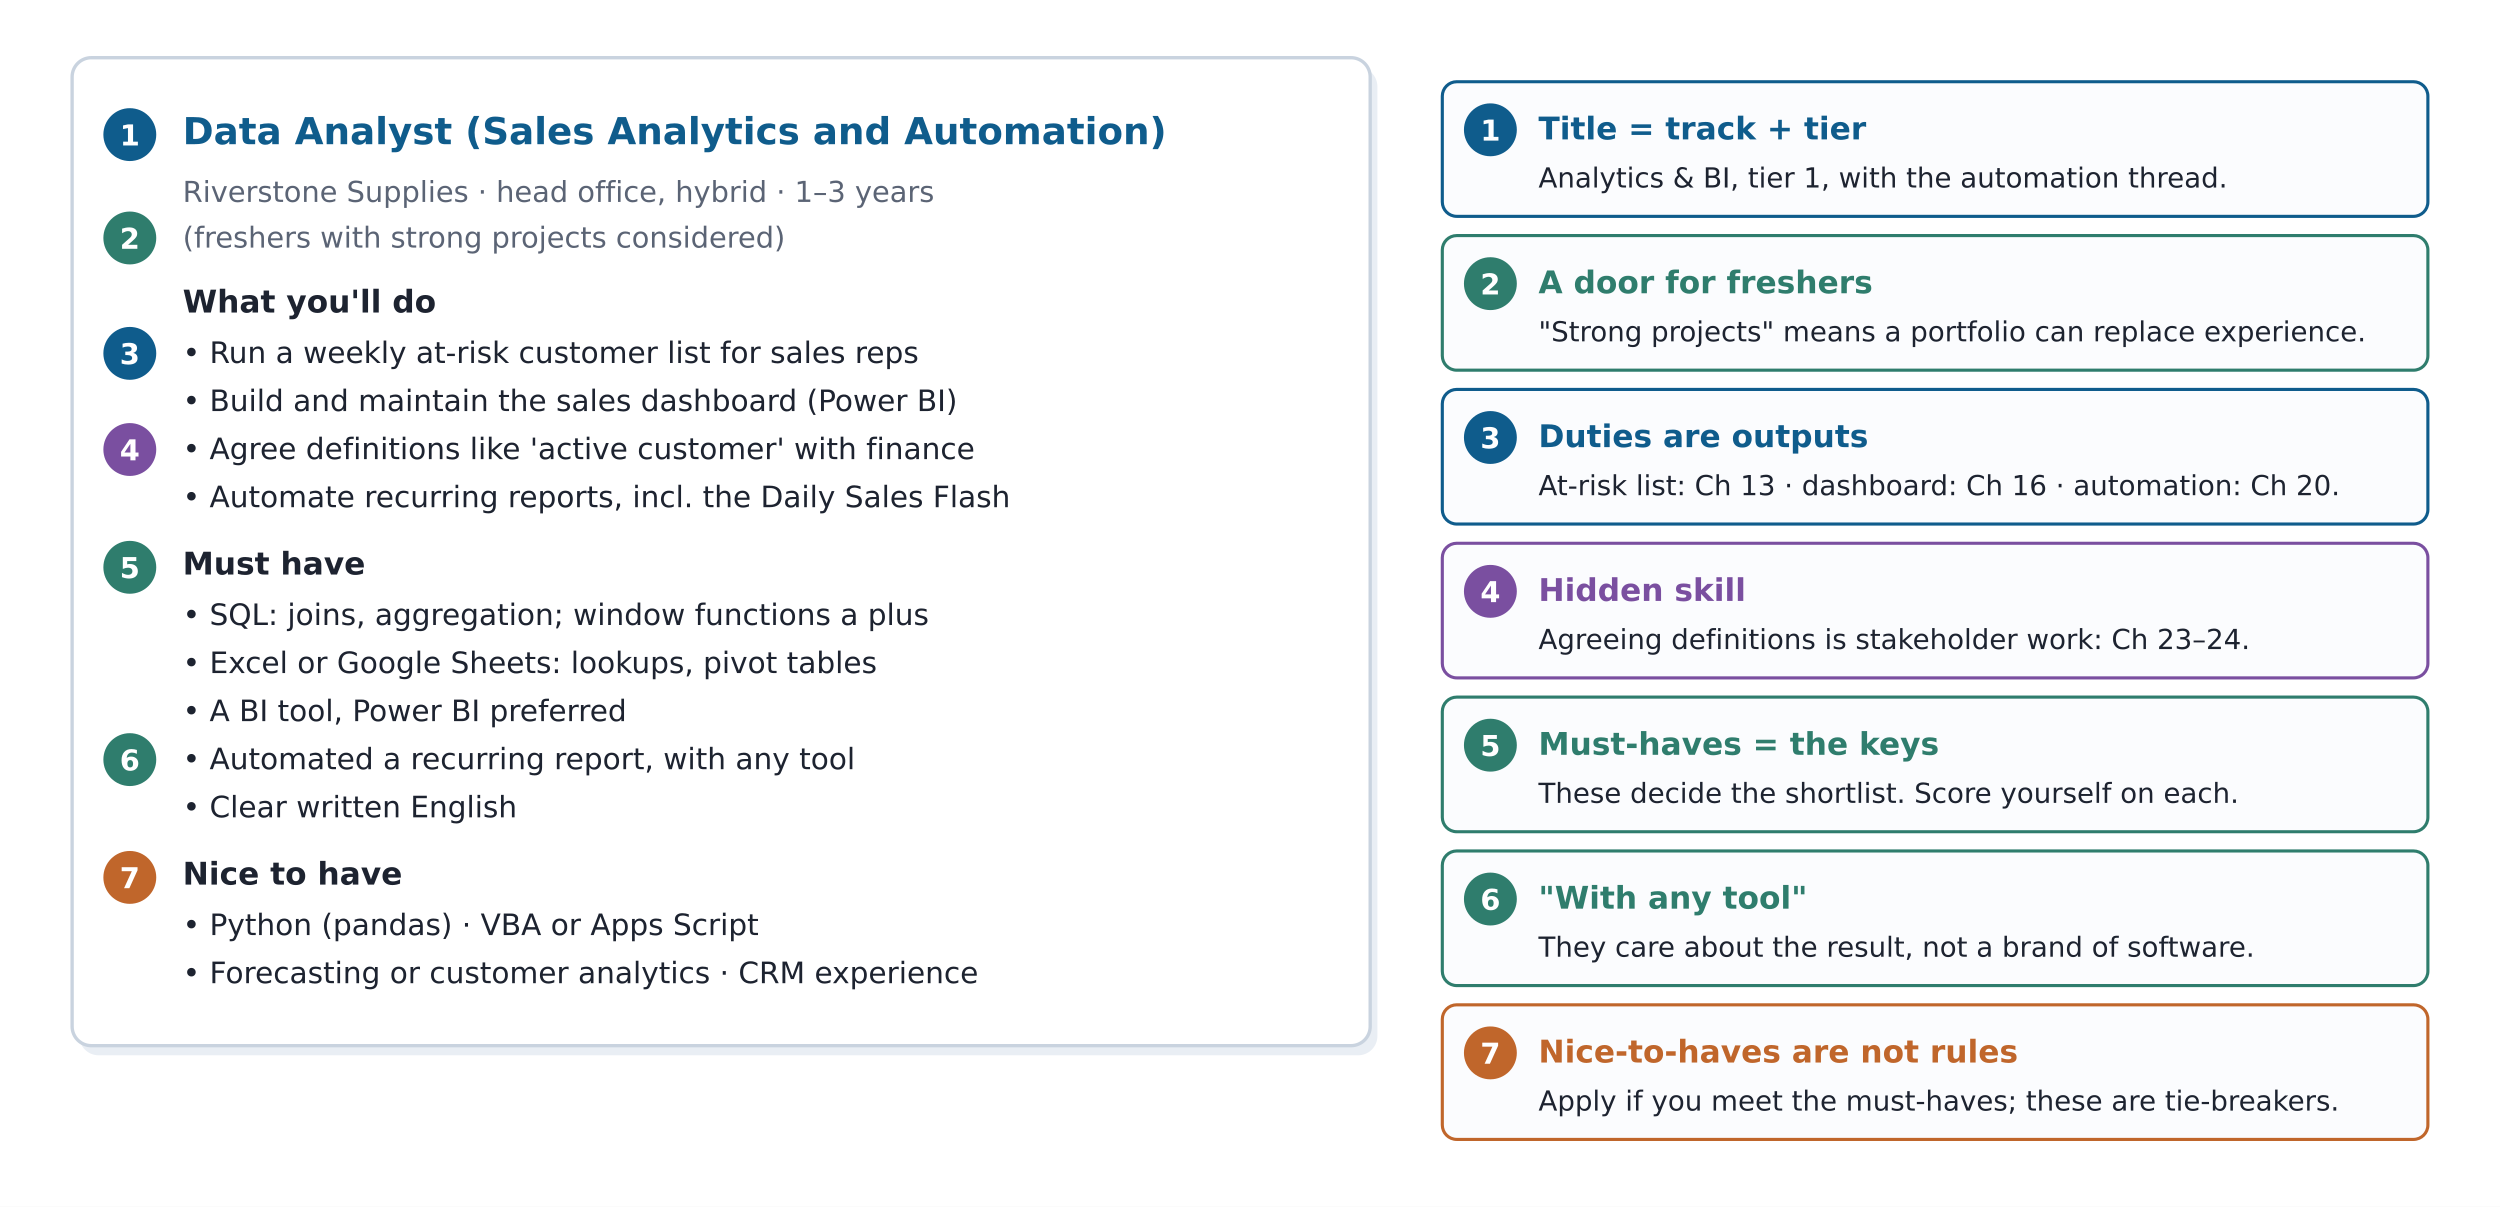
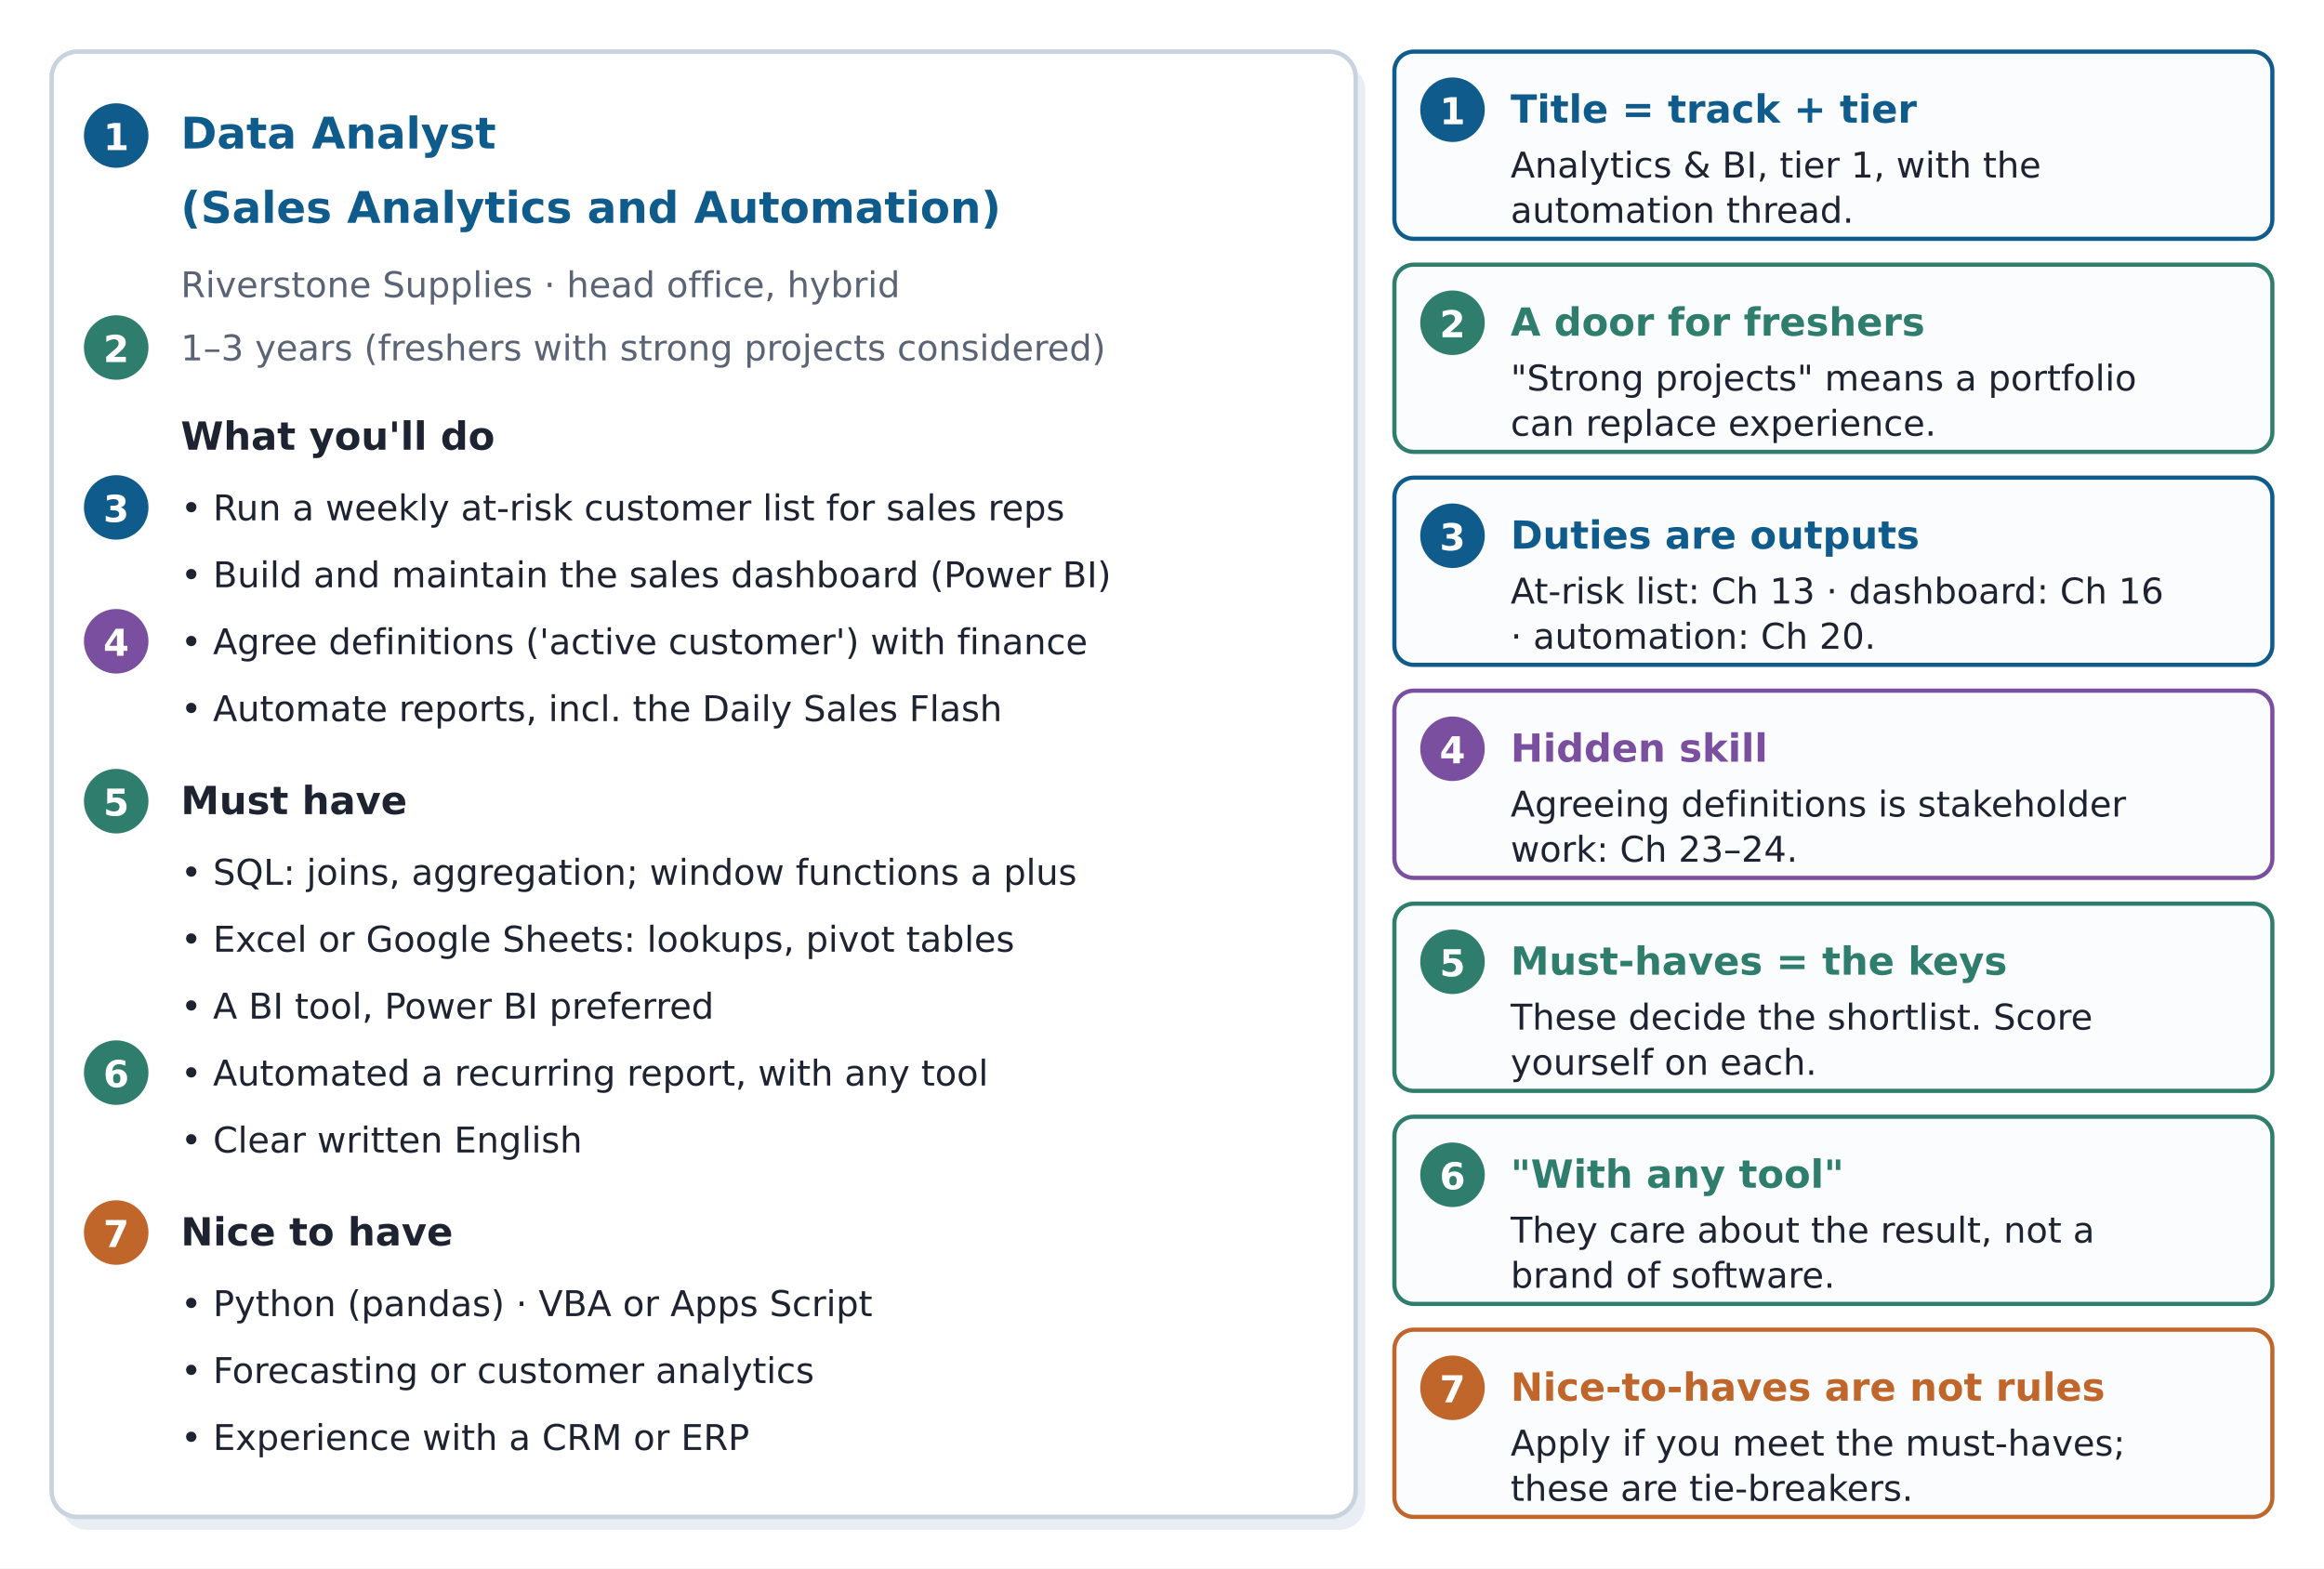
- <svg xmlns="http://www.w3.org/2000/svg" width="1040" height="502" viewBox="0 0 1040 502" font-family="DejaVu Sans, Arial, sans-serif">
-   <rect width="1040" height="502" fill="#ffffff" />
-   <rect x="33" y="28" width="540" height="411" rx="8" fill="#e9eef4" stroke="none" stroke-width="1" />
-   <rect x="30" y="24" width="540" height="411" rx="8" fill="#fff" stroke="#c9d3df" stroke-width="1.4" />
-   <text x="76" y="60" font-size="15.5" fill="#0f5c8c" font-weight="bold" text-anchor="start" font-family="Poppins, DejaVu Sans, sans-serif">Data Analyst (Sales Analytics and Automation)</text>
-   <text x="76" y="84" font-size="12" fill="#5b6475" font-weight="normal" text-anchor="start">Riverstone Supplies · head office, hybrid · 1–3 years</text>
-   <text x="76" y="103" font-size="12" fill="#5b6475" font-weight="normal" text-anchor="start">(freshers with strong projects considered)</text>
-   <text x="76" y="130" font-size="13" fill="#1d2330" font-weight="bold" text-anchor="start">What you'll do</text>
-   <text x="76" y="151" font-size="12.3" fill="#1d2330" font-weight="normal" text-anchor="start">• Run a weekly at-risk customer list for sales reps</text>
-   <text x="76" y="171" font-size="12.3" fill="#1d2330" font-weight="normal" text-anchor="start">• Build and maintain the sales dashboard (Power BI)</text>
-   <text x="76" y="191" font-size="12.3" fill="#1d2330" font-weight="normal" text-anchor="start">• Agree definitions like 'active customer' with finance</text>
-   <text x="76" y="211" font-size="12.3" fill="#1d2330" font-weight="normal" text-anchor="start">• Automate recurring reports, incl. the Daily Sales Flash</text>
-   <text x="76" y="239" font-size="13" fill="#1d2330" font-weight="bold" text-anchor="start">Must have</text>
-   <text x="76" y="260" font-size="12.3" fill="#1d2330" font-weight="normal" text-anchor="start">• SQL: joins, aggregation; window functions a plus</text>
-   <text x="76" y="280" font-size="12.3" fill="#1d2330" font-weight="normal" text-anchor="start">• Excel or Google Sheets: lookups, pivot tables</text>
-   <text x="76" y="300" font-size="12.3" fill="#1d2330" font-weight="normal" text-anchor="start">• A BI tool, Power BI preferred</text>
-   <text x="76" y="320" font-size="12.3" fill="#1d2330" font-weight="normal" text-anchor="start">• Automated a recurring report, with any tool</text>
-   <text x="76" y="340" font-size="12.3" fill="#1d2330" font-weight="normal" text-anchor="start">• Clear written English</text>
-   <text x="76" y="368" font-size="13" fill="#1d2330" font-weight="bold" text-anchor="start">Nice to have</text>
-   <text x="76" y="389" font-size="12.3" fill="#1d2330" font-weight="normal" text-anchor="start">• Python (pandas) · VBA or Apps Script</text>
-   <text x="76" y="409" font-size="12.3" fill="#1d2330" font-weight="normal" text-anchor="start">• Forecasting or customer analytics · CRM experience</text>
-   <circle cx="54" cy="56" r="11" fill="#0f5c8c" />
-   <text x="54" y="60.5" font-size="12" fill="#fff" font-weight="bold" text-anchor="middle">1</text>
-   <rect x="600" y="34" width="410" height="56" rx="6" fill="#fbfcfe" stroke="#0f5c8c" stroke-width="1.3" />
-   <circle cx="620" cy="54" r="11" fill="#0f5c8c" />
-   <text x="620" y="58.5" font-size="12" fill="#fff" font-weight="bold" text-anchor="middle">1</text>
-   <text x="640" y="58" font-size="13" fill="#0f5c8c" font-weight="bold" text-anchor="start">Title = track + tier</text>
-   <text x="640" y="78" font-size="11.5" fill="#1d2330" font-weight="normal" text-anchor="start">Analytics &amp; BI, tier 1, with the automation thread.</text>
-   <circle cx="54" cy="99" r="11" fill="#2f7d6d" />
-   <text x="54" y="103.5" font-size="12" fill="#fff" font-weight="bold" text-anchor="middle">2</text>
-   <rect x="600" y="98" width="410" height="56" rx="6" fill="#fbfcfe" stroke="#2f7d6d" stroke-width="1.3" />
-   <circle cx="620" cy="118" r="11" fill="#2f7d6d" />
-   <text x="620" y="122.5" font-size="12" fill="#fff" font-weight="bold" text-anchor="middle">2</text>
-   <text x="640" y="122" font-size="13" fill="#2f7d6d" font-weight="bold" text-anchor="start">A door for freshers</text>
-   <text x="640" y="142" font-size="11.5" fill="#1d2330" font-weight="normal" text-anchor="start">"Strong projects" means a portfolio can replace experience.</text>
-   <circle cx="54" cy="147" r="11" fill="#0f5c8c" />
-   <text x="54" y="151.5" font-size="12" fill="#fff" font-weight="bold" text-anchor="middle">3</text>
-   <rect x="600" y="162" width="410" height="56" rx="6" fill="#fbfcfe" stroke="#0f5c8c" stroke-width="1.3" />
-   <circle cx="620" cy="182" r="11" fill="#0f5c8c" />
-   <text x="620" y="186.5" font-size="12" fill="#fff" font-weight="bold" text-anchor="middle">3</text>
-   <text x="640" y="186" font-size="13" fill="#0f5c8c" font-weight="bold" text-anchor="start">Duties are outputs</text>
-   <text x="640" y="206" font-size="11.5" fill="#1d2330" font-weight="normal" text-anchor="start">At-risk list: Ch 13 · dashboard: Ch 16 · automation: Ch 20.</text>
-   <circle cx="54" cy="187" r="11" fill="#7a4fa0" />
-   <text x="54" y="191.5" font-size="12" fill="#fff" font-weight="bold" text-anchor="middle">4</text>
-   <rect x="600" y="226" width="410" height="56" rx="6" fill="#fbfcfe" stroke="#7a4fa0" stroke-width="1.3" />
-   <circle cx="620" cy="246" r="11" fill="#7a4fa0" />
-   <text x="620" y="250.5" font-size="12" fill="#fff" font-weight="bold" text-anchor="middle">4</text>
-   <text x="640" y="250" font-size="13" fill="#7a4fa0" font-weight="bold" text-anchor="start">Hidden skill</text>
-   <text x="640" y="270" font-size="11.5" fill="#1d2330" font-weight="normal" text-anchor="start">Agreeing definitions is stakeholder work: Ch 23–24.</text>
-   <circle cx="54" cy="236" r="11" fill="#2f7d6d" />
-   <text x="54" y="240.5" font-size="12" fill="#fff" font-weight="bold" text-anchor="middle">5</text>
-   <rect x="600" y="290" width="410" height="56" rx="6" fill="#fbfcfe" stroke="#2f7d6d" stroke-width="1.3" />
-   <circle cx="620" cy="310" r="11" fill="#2f7d6d" />
-   <text x="620" y="314.5" font-size="12" fill="#fff" font-weight="bold" text-anchor="middle">5</text>
-   <text x="640" y="314" font-size="13" fill="#2f7d6d" font-weight="bold" text-anchor="start">Must-haves = the keys</text>
-   <text x="640" y="334" font-size="11.5" fill="#1d2330" font-weight="normal" text-anchor="start">These decide the shortlist. Score yourself on each.</text>
-   <circle cx="54" cy="316" r="11" fill="#2f7d6d" />
-   <text x="54" y="320.5" font-size="12" fill="#fff" font-weight="bold" text-anchor="middle">6</text>
-   <rect x="600" y="354" width="410" height="56" rx="6" fill="#fbfcfe" stroke="#2f7d6d" stroke-width="1.3" />
-   <circle cx="620" cy="374" r="11" fill="#2f7d6d" />
-   <text x="620" y="378.5" font-size="12" fill="#fff" font-weight="bold" text-anchor="middle">6</text>
-   <text x="640" y="378" font-size="13" fill="#2f7d6d" font-weight="bold" text-anchor="start">"With any tool"</text>
-   <text x="640" y="398" font-size="11.5" fill="#1d2330" font-weight="normal" text-anchor="start">They care about the result, not a brand of software.</text>
-   <circle cx="54" cy="365" r="11" fill="#c0662b" />
-   <text x="54" y="369.5" font-size="12" fill="#fff" font-weight="bold" text-anchor="middle">7</text>
-   <rect x="600" y="418" width="410" height="56" rx="6" fill="#fbfcfe" stroke="#c0662b" stroke-width="1.3" />
-   <circle cx="620" cy="438" r="11" fill="#c0662b" />
-   <text x="620" y="442.5" font-size="12" fill="#fff" font-weight="bold" text-anchor="middle">7</text>
-   <text x="640" y="442" font-size="13" fill="#c0662b" font-weight="bold" text-anchor="start">Nice-to-haves are not rules</text>
-   <text x="640" y="462" font-size="11.5" fill="#1d2330" font-weight="normal" text-anchor="start">Apply if you meet the must-haves; these are tie-breakers.</text>
+ <svg xmlns="http://www.w3.org/2000/svg" width="720" height="486" viewBox="0 0 720 486" font-family="DejaVu Sans, Arial, sans-serif">
+   <rect width="720" height="486" fill="#ffffff" />
+   <rect x="19" y="20" width="404" height="454" rx="8" fill="#e9eef4" stroke="none" stroke-width="1" />
+   <rect x="16" y="16" width="404" height="454" rx="8" fill="#fff" stroke="#c9d3df" stroke-width="1.4" />
+   <text x="56" y="46" font-size="13.5" fill="#0f5c8c" font-weight="bold" text-anchor="start" font-family="Poppins, DejaVu Sans, sans-serif">Data Analyst</text>
+   <text x="56" y="69.043" font-size="13.5" fill="#0f5c8c" font-weight="bold" text-anchor="start" font-family="Poppins, DejaVu Sans, sans-serif">(Sales Analytics and Automation)</text>
+   <text x="56" y="92.087" font-size="11" fill="#5b6475" font-weight="normal" text-anchor="start">Riverstone Supplies · head office, hybrid</text>
+   <text x="56" y="111.674" font-size="11" fill="#5b6475" font-weight="normal" text-anchor="start">1–3 years (freshers with strong projects considered)</text>
+   <text x="56" y="139.326" font-size="12" fill="#1d2330" font-weight="bold" text-anchor="start">What you'll do</text>
+   <text x="56" y="161.217" font-size="11" fill="#1d2330" font-weight="normal" text-anchor="start">• Run a weekly at-risk customer list for sales reps</text>
+   <text x="56" y="181.957" font-size="11" fill="#1d2330" font-weight="normal" text-anchor="start">• Build and maintain the sales dashboard (Power BI)</text>
+   <text x="56" y="202.696" font-size="11" fill="#1d2330" font-weight="normal" text-anchor="start">• Agree definitions ('active customer') with finance</text>
+   <text x="56" y="223.435" font-size="11" fill="#1d2330" font-weight="normal" text-anchor="start">• Automate reports, incl. the Daily Sales Flash</text>
+   <text x="56" y="252.239" font-size="12" fill="#1d2330" font-weight="bold" text-anchor="start">Must have</text>
+   <text x="56" y="274.13" font-size="11" fill="#1d2330" font-weight="normal" text-anchor="start">• SQL: joins, aggregation; window functions a plus</text>
+   <text x="56" y="294.87" font-size="11" fill="#1d2330" font-weight="normal" text-anchor="start">• Excel or Google Sheets: lookups, pivot tables</text>
+   <text x="56" y="315.609" font-size="11" fill="#1d2330" font-weight="normal" text-anchor="start">• A BI tool, Power BI preferred</text>
+   <text x="56" y="336.348" font-size="11" fill="#1d2330" font-weight="normal" text-anchor="start">• Automated a recurring report, with any tool</text>
+   <text x="56" y="357.087" font-size="11" fill="#1d2330" font-weight="normal" text-anchor="start">• Clear written English</text>
+   <text x="56" y="385.891" font-size="12" fill="#1d2330" font-weight="bold" text-anchor="start">Nice to have</text>
+   <text x="56" y="407.783" font-size="11" fill="#1d2330" font-weight="normal" text-anchor="start">• Python (pandas) · VBA or Apps Script</text>
+   <text x="56" y="428.522" font-size="11" fill="#1d2330" font-weight="normal" text-anchor="start">• Forecasting or customer analytics</text>
+   <text x="56" y="449.261" font-size="11" fill="#1d2330" font-weight="normal" text-anchor="start">• Experience with a CRM or ERP</text>
+   <circle cx="36" cy="42" r="10" fill="#0f5c8c" />
+   <text x="36" y="46.5" font-size="11.5" fill="#fff" font-weight="bold" text-anchor="middle">1</text>
+   <rect x="432" y="16" width="272" height="58" rx="6" fill="#fbfcfe" stroke="#0f5c8c" stroke-width="1.3" />
+   <circle cx="450" cy="34" r="10" fill="#0f5c8c" />
+   <text x="450" y="38.5" font-size="11.5" fill="#fff" font-weight="bold" text-anchor="middle">1</text>
+   <text x="468" y="38" font-size="12" fill="#0f5c8c" font-weight="bold" text-anchor="start">Title = track + tier</text>
+   <text x="468" y="55" font-size="11" fill="#1d2330" font-weight="normal" text-anchor="start">Analytics &amp; BI, tier 1, with the</text>
+   <text x="468" y="69" font-size="11" fill="#1d2330" font-weight="normal" text-anchor="start">automation thread.</text>
+   <circle cx="36" cy="107.674" r="10" fill="#2f7d6d" />
+   <text x="36" y="112.174" font-size="11.5" fill="#fff" font-weight="bold" text-anchor="middle">2</text>
+   <rect x="432" y="82" width="272" height="58" rx="6" fill="#fbfcfe" stroke="#2f7d6d" stroke-width="1.3" />
+   <circle cx="450" cy="100" r="10" fill="#2f7d6d" />
+   <text x="450" y="104.5" font-size="11.5" fill="#fff" font-weight="bold" text-anchor="middle">2</text>
+   <text x="468" y="104" font-size="12" fill="#2f7d6d" font-weight="bold" text-anchor="start">A door for freshers</text>
+   <text x="468" y="121" font-size="11" fill="#1d2330" font-weight="normal" text-anchor="start">"Strong projects" means a portfolio</text>
+   <text x="468" y="135" font-size="11" fill="#1d2330" font-weight="normal" text-anchor="start">can replace experience.</text>
+   <circle cx="36" cy="157.217" r="10" fill="#0f5c8c" />
+   <text x="36" y="161.717" font-size="11.5" fill="#fff" font-weight="bold" text-anchor="middle">3</text>
+   <rect x="432" y="148" width="272" height="58" rx="6" fill="#fbfcfe" stroke="#0f5c8c" stroke-width="1.3" />
+   <circle cx="450" cy="166" r="10" fill="#0f5c8c" />
+   <text x="450" y="170.5" font-size="11.5" fill="#fff" font-weight="bold" text-anchor="middle">3</text>
+   <text x="468" y="170" font-size="12" fill="#0f5c8c" font-weight="bold" text-anchor="start">Duties are outputs</text>
+   <text x="468" y="187" font-size="11" fill="#1d2330" font-weight="normal" text-anchor="start">At-risk list: Ch 13 · dashboard: Ch 16</text>
+   <text x="468" y="201" font-size="11" fill="#1d2330" font-weight="normal" text-anchor="start">· automation: Ch 20.</text>
+   <circle cx="36" cy="198.696" r="10" fill="#7a4fa0" />
+   <text x="36" y="203.196" font-size="11.5" fill="#fff" font-weight="bold" text-anchor="middle">4</text>
+   <rect x="432" y="214" width="272" height="58" rx="6" fill="#fbfcfe" stroke="#7a4fa0" stroke-width="1.3" />
+   <circle cx="450" cy="232" r="10" fill="#7a4fa0" />
+   <text x="450" y="236.5" font-size="11.5" fill="#fff" font-weight="bold" text-anchor="middle">4</text>
+   <text x="468" y="236" font-size="12" fill="#7a4fa0" font-weight="bold" text-anchor="start">Hidden skill</text>
+   <text x="468" y="253" font-size="11" fill="#1d2330" font-weight="normal" text-anchor="start">Agreeing definitions is stakeholder</text>
+   <text x="468" y="267" font-size="11" fill="#1d2330" font-weight="normal" text-anchor="start">work: Ch 23–24.</text>
+   <circle cx="36" cy="248.239" r="10" fill="#2f7d6d" />
+   <text x="36" y="252.739" font-size="11.5" fill="#fff" font-weight="bold" text-anchor="middle">5</text>
+   <rect x="432" y="280" width="272" height="58" rx="6" fill="#fbfcfe" stroke="#2f7d6d" stroke-width="1.3" />
+   <circle cx="450" cy="298" r="10" fill="#2f7d6d" />
+   <text x="450" y="302.5" font-size="11.5" fill="#fff" font-weight="bold" text-anchor="middle">5</text>
+   <text x="468" y="302" font-size="12" fill="#2f7d6d" font-weight="bold" text-anchor="start">Must-haves = the keys</text>
+   <text x="468" y="319" font-size="11" fill="#1d2330" font-weight="normal" text-anchor="start">These decide the shortlist. Score</text>
+   <text x="468" y="333" font-size="11" fill="#1d2330" font-weight="normal" text-anchor="start">yourself on each.</text>
+   <circle cx="36" cy="332.348" r="10" fill="#2f7d6d" />
+   <text x="36" y="336.848" font-size="11.5" fill="#fff" font-weight="bold" text-anchor="middle">6</text>
+   <rect x="432" y="346" width="272" height="58" rx="6" fill="#fbfcfe" stroke="#2f7d6d" stroke-width="1.3" />
+   <circle cx="450" cy="364" r="10" fill="#2f7d6d" />
+   <text x="450" y="368.5" font-size="11.5" fill="#fff" font-weight="bold" text-anchor="middle">6</text>
+   <text x="468" y="368" font-size="12" fill="#2f7d6d" font-weight="bold" text-anchor="start">"With any tool"</text>
+   <text x="468" y="385" font-size="11" fill="#1d2330" font-weight="normal" text-anchor="start">They care about the result, not a</text>
+   <text x="468" y="399" font-size="11" fill="#1d2330" font-weight="normal" text-anchor="start">brand of software.</text>
+   <circle cx="36" cy="381.891" r="10" fill="#c0662b" />
+   <text x="36" y="386.391" font-size="11.5" fill="#fff" font-weight="bold" text-anchor="middle">7</text>
+   <rect x="432" y="412" width="272" height="58" rx="6" fill="#fbfcfe" stroke="#c0662b" stroke-width="1.3" />
+   <circle cx="450" cy="430" r="10" fill="#c0662b" />
+   <text x="450" y="434.5" font-size="11.5" fill="#fff" font-weight="bold" text-anchor="middle">7</text>
+   <text x="468" y="434" font-size="12" fill="#c0662b" font-weight="bold" text-anchor="start">Nice-to-haves are not rules</text>
+   <text x="468" y="451" font-size="11" fill="#1d2330" font-weight="normal" text-anchor="start">Apply if you meet the must-haves;</text>
+   <text x="468" y="465" font-size="11" fill="#1d2330" font-weight="normal" text-anchor="start">these are tie-breakers.</text>
</svg>
